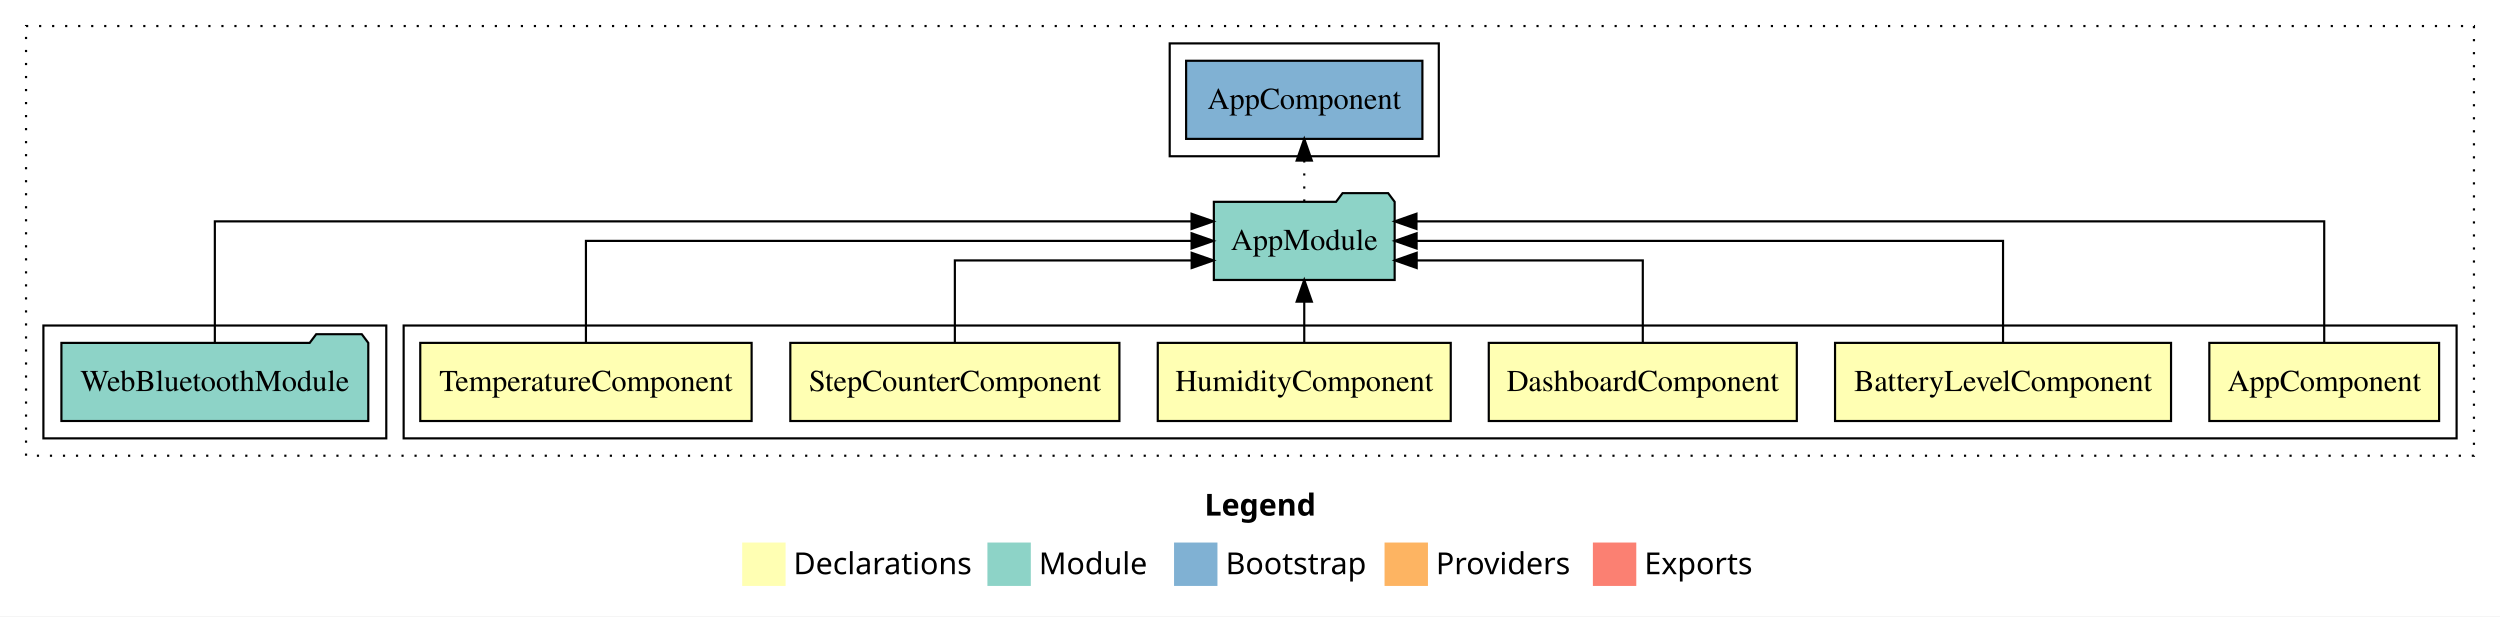
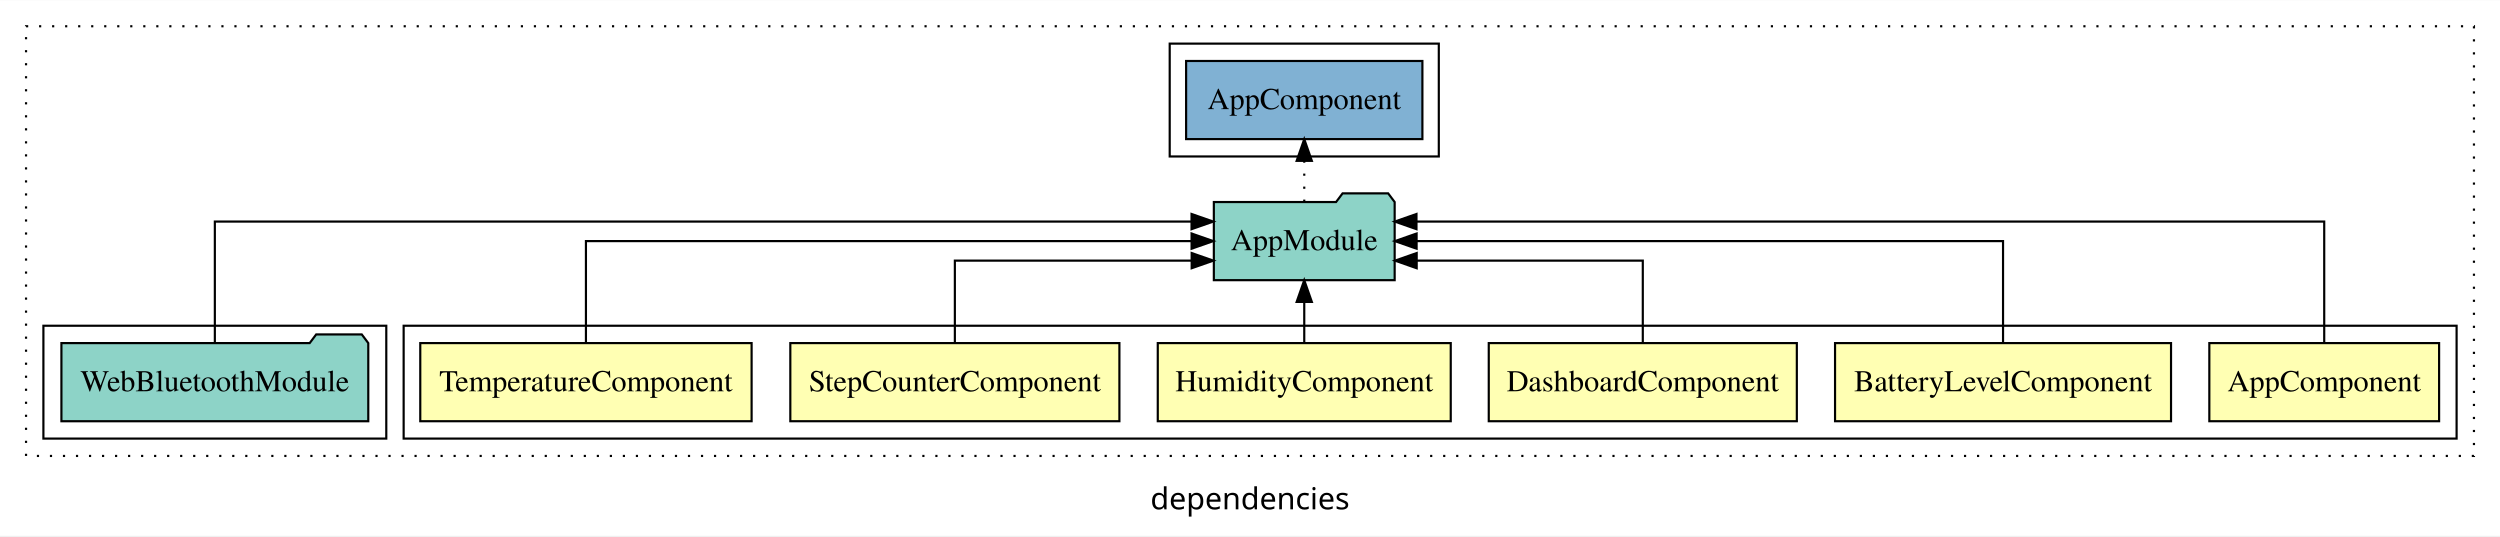
- <svg xmlns="http://www.w3.org/2000/svg" width="1152pt" height="284pt" viewBox="0.00 0.00 1152.00 284.00">
-   <g id="graph0" class="graph" transform="scale(1 1) rotate(0) translate(4 280)">
-     <polygon fill="#ffffff" stroke="transparent" points="-4,4 -4,-280 1148,-280 1148,4 -4,4" />
-     <text text-anchor="start" x="551.009" y="-42.4" font-family="sans-serif" font-weight="bold" font-size="14.00" fill="#000000">Legend</text>
-     <polygon fill="#ffffb3" stroke="transparent" points="338,-10 338,-30 358,-30 358,-10 338,-10" />
-     <text text-anchor="start" x="361.629" y="-15.4" font-family="sans-serif" font-size="14.00" fill="#000000">  Declarations</text>
-     <polygon fill="#8dd3c7" stroke="transparent" points="451,-10 451,-30 471,-30 471,-10 451,-10" />
-     <text text-anchor="start" x="474.725" y="-15.4" font-family="sans-serif" font-size="14.00" fill="#000000">  Module</text>
-     <polygon fill="#80b1d3" stroke="transparent" points="537,-10 537,-30 557,-30 557,-10 537,-10" />
-     <text text-anchor="start" x="560.781" y="-15.4" font-family="sans-serif" font-size="14.00" fill="#000000">  Bootstrap</text>
-     <polygon fill="#fdb462" stroke="transparent" points="634,-10 634,-30 654,-30 654,-10 634,-10" />
-     <text text-anchor="start" x="657.673" y="-15.4" font-family="sans-serif" font-size="14.00" fill="#000000">  Providers</text>
-     <polygon fill="#fb8072" stroke="transparent" points="730,-10 730,-30 750,-30 750,-10 730,-10" />
-     <text text-anchor="start" x="753.726" y="-15.4" font-family="sans-serif" font-size="14.00" fill="#000000">  Exports</text>
+ <svg xmlns="http://www.w3.org/2000/svg" width="1152pt" height="247pt" viewBox="0.00 0.00 1152.00 246.80">
+   <g id="graph0" class="graph" transform="scale(1 1) rotate(0) translate(4 242.8)">
+     <polygon fill="white" stroke="transparent" points="-4,4 -4,-242.8 1148,-242.8 1148,4 -4,4" />
+     <text text-anchor="middle" x="572" y="-8.2" font-family="sans-serif" font-size="14.00">dependencies</text>
    <g id="clust1" class="cluster">
-       <polygon fill="none" stroke="#000000" stroke-dasharray="1,5" points="8,-70 8,-268 1136,-268 1136,-70 8,-70" />
+       <polygon fill="none" stroke="black" stroke-dasharray="1,5" points="8,-32.8 8,-230.8 1136,-230.8 1136,-32.8 8,-32.8" />
    </g>
    <g id="clust2" class="cluster">
-       <polygon fill="none" stroke="#000000" points="182,-78 182,-130 1128,-130 1128,-78 182,-78" />
+       <polygon fill="none" stroke="black" points="182,-40.8 182,-92.8 1128,-92.8 1128,-40.8 182,-40.8" />
    </g>
    <g id="clust9" class="cluster">
-       <polygon fill="none" stroke="#000000" points="16,-78 16,-130 174,-130 174,-78 16,-78" />
+       <polygon fill="none" stroke="black" points="16,-40.8 16,-92.8 174,-92.8 174,-40.8 16,-40.8" />
    </g>
    <g id="clust11" class="cluster">
-       <polygon fill="none" stroke="#000000" points="535,-208 535,-260 659,-260 659,-208 535,-208" />
+       <polygon fill="none" stroke="black" points="535,-170.8 535,-222.8 659,-222.8 659,-170.8 535,-170.8" />
    </g>
    <g id="node1" class="node">
-       <polygon fill="#ffffb3" stroke="#000000" points="1119.94,-122 1014.06,-122 1014.06,-86 1119.94,-86 1119.94,-122" />
-       <text text-anchor="middle" x="1067" y="-99.8" font-family="Times,serif" font-size="14.00" fill="#000000">AppComponent</text>
+       <polygon fill="#ffffb3" stroke="black" points="1119.94,-84.8 1014.06,-84.8 1014.06,-48.8 1119.94,-48.8 1119.94,-84.8" />
+       <text text-anchor="middle" x="1067" y="-62.6" font-family="Times,serif" font-size="14.00">AppComponent</text>
    </g>
    <g id="node7" class="node">
-       <polygon fill="#8dd3c7" stroke="#000000" points="638.657,-187 635.657,-191 614.657,-191 611.657,-187 555.343,-187 555.343,-151 638.657,-151 638.657,-187" />
-       <text text-anchor="middle" x="597" y="-164.8" font-family="Times,serif" font-size="14.00" fill="#000000">AppModule</text>
+       <polygon fill="#8dd3c7" stroke="black" points="638.66,-149.8 635.66,-153.8 614.66,-153.8 611.66,-149.8 555.34,-149.8 555.34,-113.8 638.66,-113.8 638.66,-149.8" />
+       <text text-anchor="middle" x="597" y="-127.6" font-family="Times,serif" font-size="14.00">AppModule</text>
    </g>
    <g id="edge1" class="edge">
-       <path fill="none" stroke="#000000" d="M1067,-122.292C1067,-144.206 1067,-178 1067,-178 1067,-178 648.709,-178 648.709,-178" />
-       <polygon fill="#000000" stroke="#000000" points="648.709,-174.5 638.709,-178 648.709,-181.5 648.709,-174.5" />
+       <path fill="none" stroke="black" d="M1067,-85.09C1067,-107.01 1067,-140.8 1067,-140.8 1067,-140.8 648.71,-140.8 648.71,-140.8" />
+       <polygon fill="black" stroke="black" points="648.71,-137.3 638.71,-140.8 648.71,-144.3 648.71,-137.3" />
    </g>
    <g id="node2" class="node">
-       <polygon fill="#ffffb3" stroke="#000000" points="996.413,-122 841.587,-122 841.587,-86 996.413,-86 996.413,-122" />
-       <text text-anchor="middle" x="919" y="-99.8" font-family="Times,serif" font-size="14.00" fill="#000000">BatteryLevelComponent</text>
+       <polygon fill="#ffffb3" stroke="black" points="996.41,-84.8 841.59,-84.8 841.59,-48.8 996.41,-48.8 996.41,-84.8" />
+       <text text-anchor="middle" x="919" y="-62.6" font-family="Times,serif" font-size="14.00">BatteryLevelComponent</text>
    </g>
    <g id="edge2" class="edge">
-       <path fill="none" stroke="#000000" d="M919,-122.106C919,-141.339 919,-169 919,-169 919,-169 648.766,-169 648.766,-169" />
-       <polygon fill="#000000" stroke="#000000" points="648.766,-165.5 638.766,-169 648.766,-172.5 648.766,-165.5" />
+       <path fill="none" stroke="black" d="M919,-84.91C919,-104.14 919,-131.8 919,-131.8 919,-131.8 648.77,-131.8 648.77,-131.8" />
+       <polygon fill="black" stroke="black" points="648.77,-128.3 638.77,-131.8 648.77,-135.3 648.77,-128.3" />
    </g>
    <g id="node3" class="node">
-       <polygon fill="#ffffb3" stroke="#000000" points="823.973,-122 682.027,-122 682.027,-86 823.973,-86 823.973,-122" />
-       <text text-anchor="middle" x="753" y="-99.8" font-family="Times,serif" font-size="14.00" fill="#000000">DashboardComponent</text>
+       <polygon fill="#ffffb3" stroke="black" points="823.98,-84.8 682.02,-84.8 682.02,-48.8 823.98,-48.8 823.98,-84.8" />
+       <text text-anchor="middle" x="753" y="-62.6" font-family="Times,serif" font-size="14.00">DashboardComponent</text>
    </g>
    <g id="edge3" class="edge">
-       <path fill="none" stroke="#000000" d="M753,-122.027C753,-138.398 753,-160 753,-160 753,-160 648.805,-160 648.805,-160" />
-       <polygon fill="#000000" stroke="#000000" points="648.805,-156.5 638.805,-160 648.805,-163.5 648.805,-156.5" />
+       <path fill="none" stroke="black" d="M753,-84.83C753,-101.2 753,-122.8 753,-122.8 753,-122.8 648.81,-122.8 648.81,-122.8" />
+       <polygon fill="black" stroke="black" points="648.81,-119.3 638.81,-122.8 648.81,-126.3 648.81,-119.3" />
    </g>
    <g id="node4" class="node">
-       <polygon fill="#ffffb3" stroke="#000000" points="664.501,-122 529.499,-122 529.499,-86 664.501,-86 664.501,-122" />
-       <text text-anchor="middle" x="597" y="-99.8" font-family="Times,serif" font-size="14.00" fill="#000000">HumidityComponent</text>
+       <polygon fill="#ffffb3" stroke="black" points="664.5,-84.8 529.5,-84.8 529.5,-48.8 664.5,-48.8 664.5,-84.8" />
+       <text text-anchor="middle" x="597" y="-62.6" font-family="Times,serif" font-size="14.00">HumidityComponent</text>
    </g>
    <g id="edge4" class="edge">
-       <path fill="none" stroke="#000000" d="M597,-122.106C597,-122.106 597,-140.991 597,-140.991" />
-       <polygon fill="#000000" stroke="#000000" points="593.5,-140.991 597,-150.991 600.5,-140.991 593.5,-140.991" />
+       <path fill="none" stroke="black" d="M597,-84.91C597,-84.91 597,-103.79 597,-103.79" />
+       <polygon fill="black" stroke="black" points="593.5,-103.79 597,-113.79 600.5,-103.79 593.5,-103.79" />
    </g>
    <g id="node5" class="node">
-       <polygon fill="#ffffb3" stroke="#000000" points="511.823,-122 360.177,-122 360.177,-86 511.823,-86 511.823,-122" />
-       <text text-anchor="middle" x="436" y="-99.8" font-family="Times,serif" font-size="14.00" fill="#000000">StepCounterComponent</text>
+       <polygon fill="#ffffb3" stroke="black" points="511.82,-84.8 360.18,-84.8 360.18,-48.8 511.82,-48.8 511.82,-84.8" />
+       <text text-anchor="middle" x="436" y="-62.6" font-family="Times,serif" font-size="14.00">StepCounterComponent</text>
    </g>
    <g id="edge5" class="edge">
-       <path fill="none" stroke="#000000" d="M436,-122.027C436,-138.398 436,-160 436,-160 436,-160 545.119,-160 545.119,-160" />
-       <polygon fill="#000000" stroke="#000000" points="545.12,-163.5 555.119,-160 545.119,-156.5 545.12,-163.5" />
+       <path fill="none" stroke="black" d="M436,-84.83C436,-101.2 436,-122.8 436,-122.8 436,-122.8 545.12,-122.8 545.12,-122.8" />
+       <polygon fill="black" stroke="black" points="545.12,-126.3 555.12,-122.8 545.12,-119.3 545.12,-126.3" />
    </g>
    <g id="node6" class="node">
-       <polygon fill="#ffffb3" stroke="#000000" points="342.346,-122 189.654,-122 189.654,-86 342.346,-86 342.346,-122" />
-       <text text-anchor="middle" x="266" y="-99.8" font-family="Times,serif" font-size="14.00" fill="#000000">TemperatureComponent</text>
+       <polygon fill="#ffffb3" stroke="black" points="342.34,-84.8 189.66,-84.8 189.66,-48.8 342.34,-48.8 342.34,-84.8" />
+       <text text-anchor="middle" x="266" y="-62.6" font-family="Times,serif" font-size="14.00">TemperatureComponent</text>
    </g>
    <g id="edge6" class="edge">
-       <path fill="none" stroke="#000000" d="M266,-122.106C266,-141.339 266,-169 266,-169 266,-169 545.079,-169 545.079,-169" />
-       <polygon fill="#000000" stroke="#000000" points="545.079,-172.5 555.079,-169 545.079,-165.5 545.079,-172.5" />
+       <path fill="none" stroke="black" d="M266,-84.91C266,-104.14 266,-131.8 266,-131.8 266,-131.8 545.08,-131.8 545.08,-131.8" />
+       <polygon fill="black" stroke="black" points="545.08,-135.3 555.08,-131.8 545.08,-128.3 545.08,-135.3" />
    </g>
    <g id="node9" class="node">
-       <polygon fill="#80b1d3" stroke="#000000" points="651.439,-252 542.561,-252 542.561,-216 651.439,-216 651.439,-252" />
-       <text text-anchor="middle" x="597" y="-229.8" font-family="Times,serif" font-size="14.00" fill="#000000">AppComponent </text>
+       <polygon fill="#80b1d3" stroke="black" points="651.44,-214.8 542.56,-214.8 542.56,-178.8 651.44,-178.8 651.44,-214.8" />
+       <text text-anchor="middle" x="597" y="-192.6" font-family="Times,serif" font-size="14.00">AppComponent </text>
    </g>
    <g id="edge8" class="edge">
-       <path fill="none" stroke="#000000" stroke-dasharray="1,5" d="M597,-187.106C597,-187.106 597,-205.991 597,-205.991" />
-       <polygon fill="#000000" stroke="#000000" points="593.5,-205.991 597,-215.991 600.5,-205.991 593.5,-205.991" />
+       <path fill="none" stroke="black" stroke-dasharray="1,5" d="M597,-149.91C597,-149.91 597,-168.79 597,-168.79" />
+       <polygon fill="black" stroke="black" points="593.5,-168.79 597,-178.79 600.5,-168.79 593.5,-168.79" />
    </g>
    <g id="node8" class="node">
-       <polygon fill="#8dd3c7" stroke="#000000" points="165.702,-122 162.702,-126 141.702,-126 138.702,-122 24.298,-122 24.298,-86 165.702,-86 165.702,-122" />
-       <text text-anchor="middle" x="95" y="-99.8" font-family="Times,serif" font-size="14.00" fill="#000000">WebBluetoothModule</text>
+       <polygon fill="#8dd3c7" stroke="black" points="165.7,-84.8 162.7,-88.8 141.7,-88.8 138.7,-84.8 24.3,-84.8 24.3,-48.8 165.7,-48.8 165.7,-84.8" />
+       <text text-anchor="middle" x="95" y="-62.6" font-family="Times,serif" font-size="14.00">WebBluetoothModule</text>
    </g>
    <g id="edge7" class="edge">
-       <path fill="none" stroke="#000000" d="M95,-122.292C95,-144.206 95,-178 95,-178 95,-178 545.063,-178 545.063,-178" />
-       <polygon fill="#000000" stroke="#000000" points="545.063,-181.5 555.063,-178 545.063,-174.5 545.063,-181.5" />
+       <path fill="none" stroke="black" d="M95,-85.09C95,-107.01 95,-140.8 95,-140.8 95,-140.8 545.06,-140.8 545.06,-140.8" />
+       <polygon fill="black" stroke="black" points="545.06,-144.3 555.06,-140.8 545.06,-137.3 545.06,-144.3" />
    </g>
  </g>
</svg>
